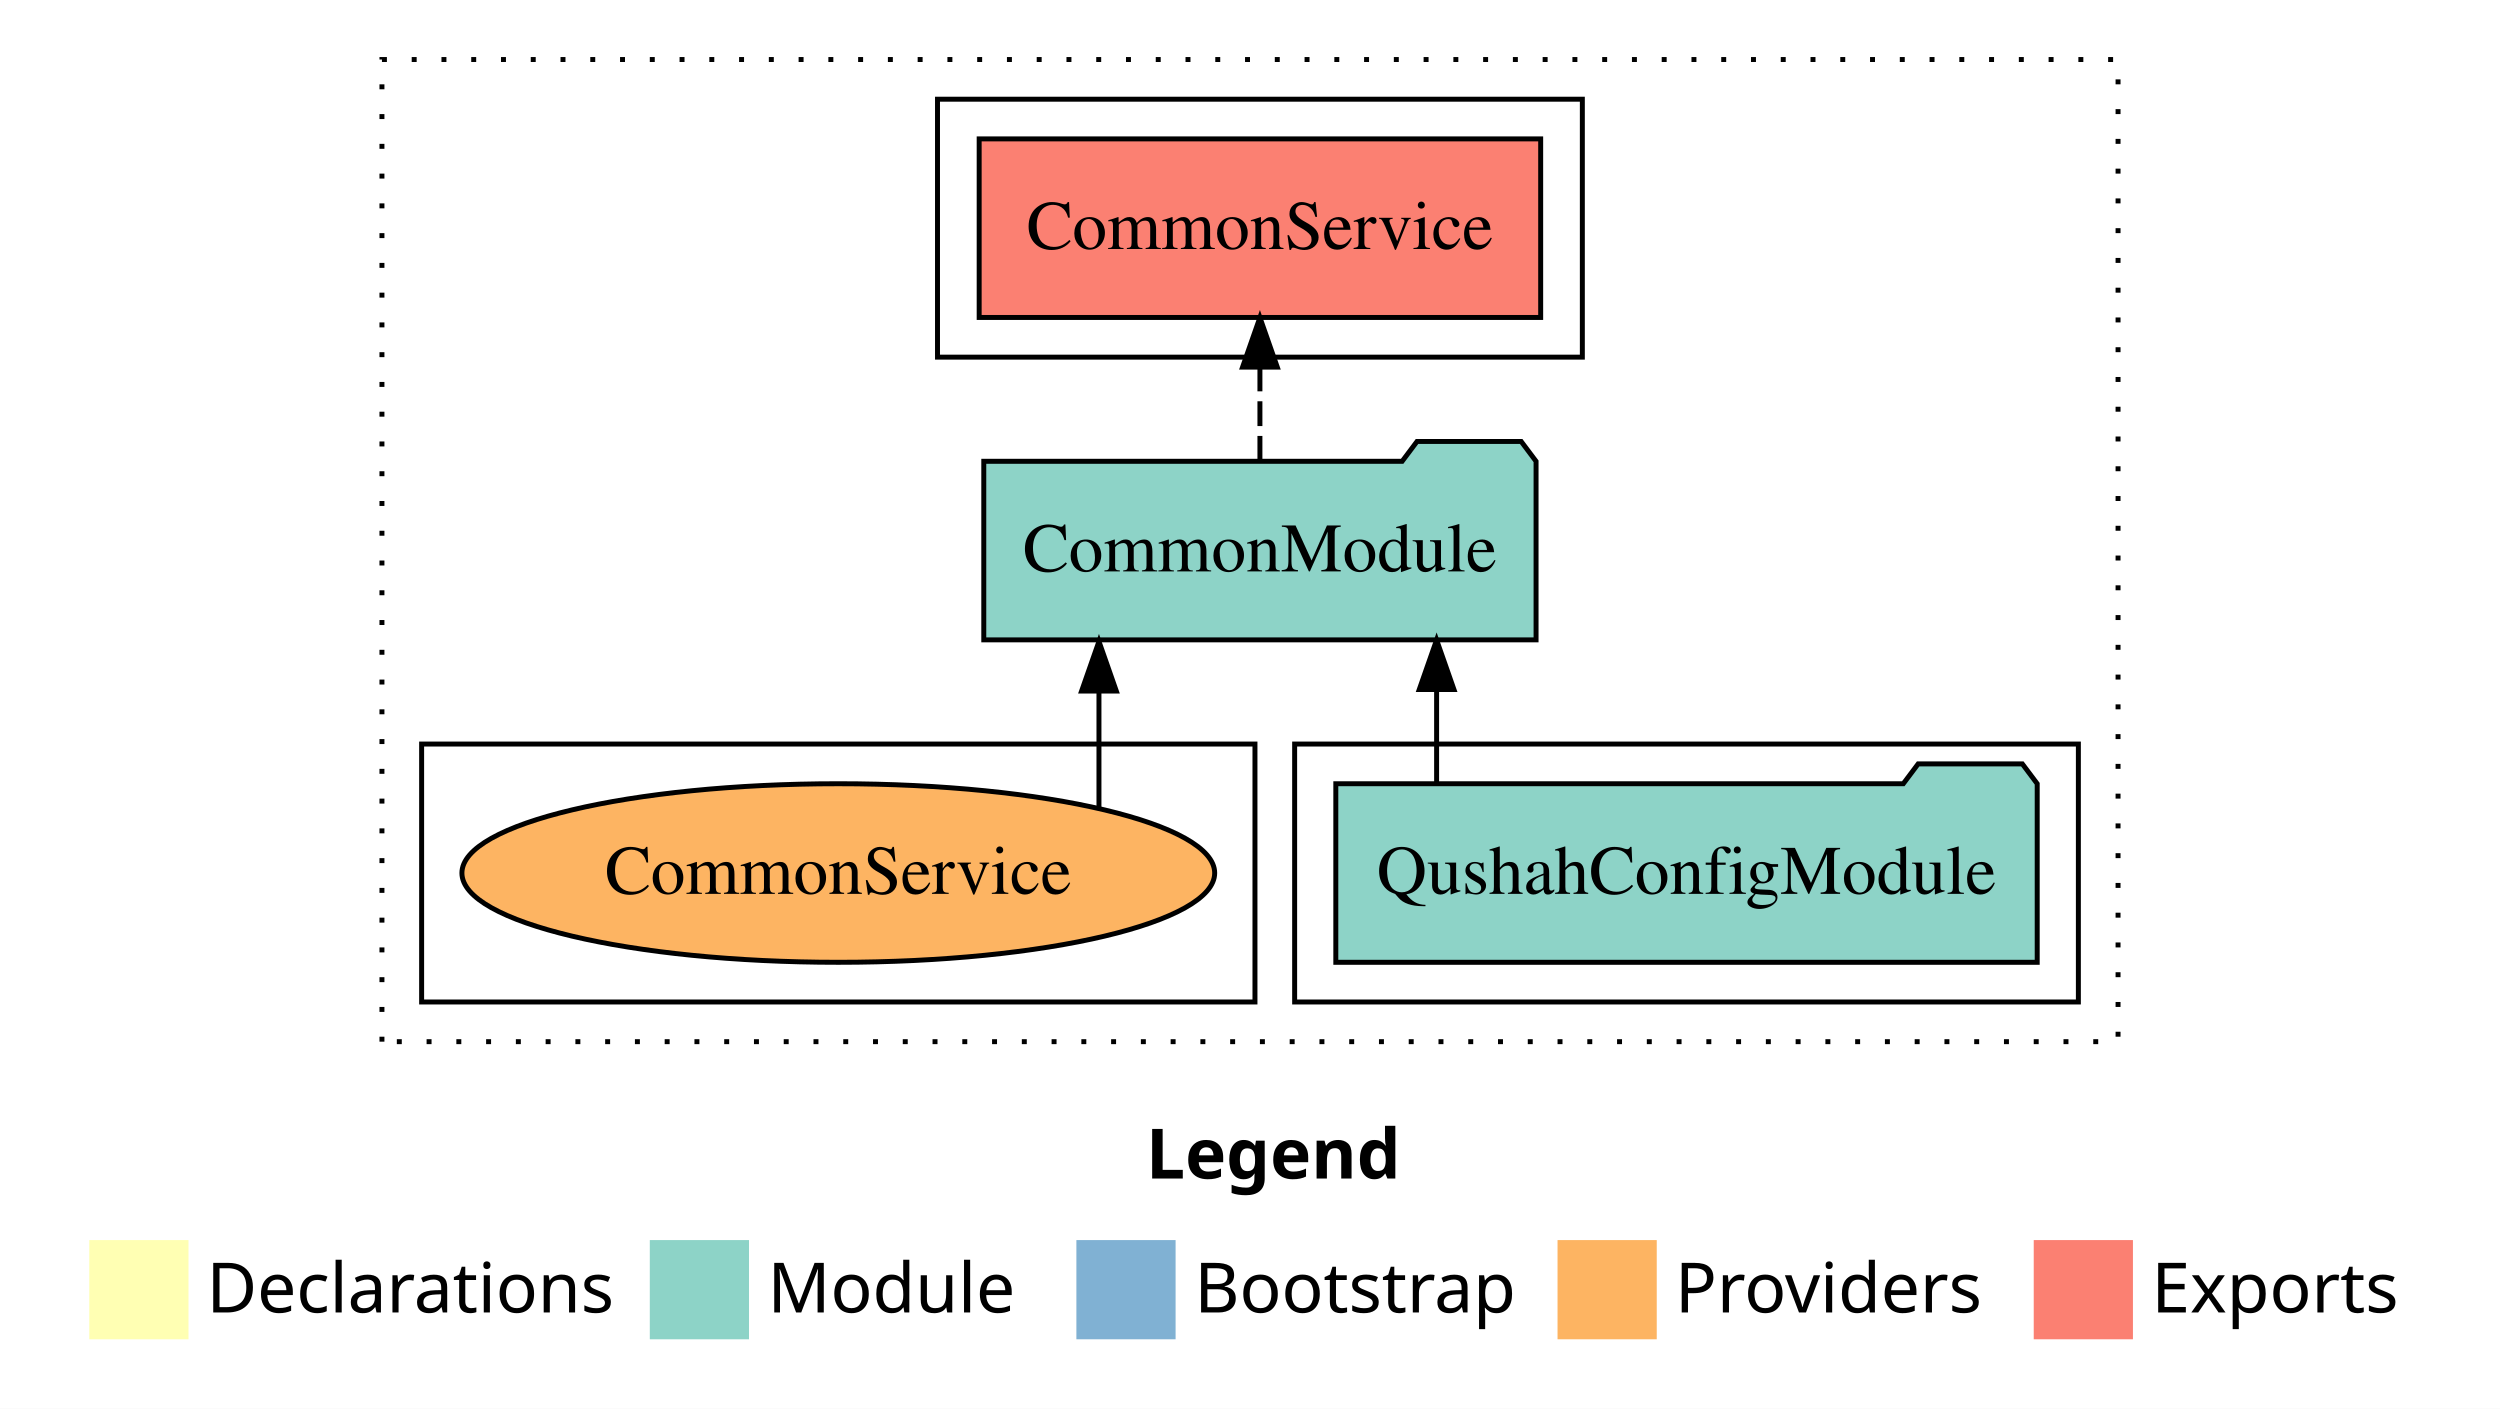
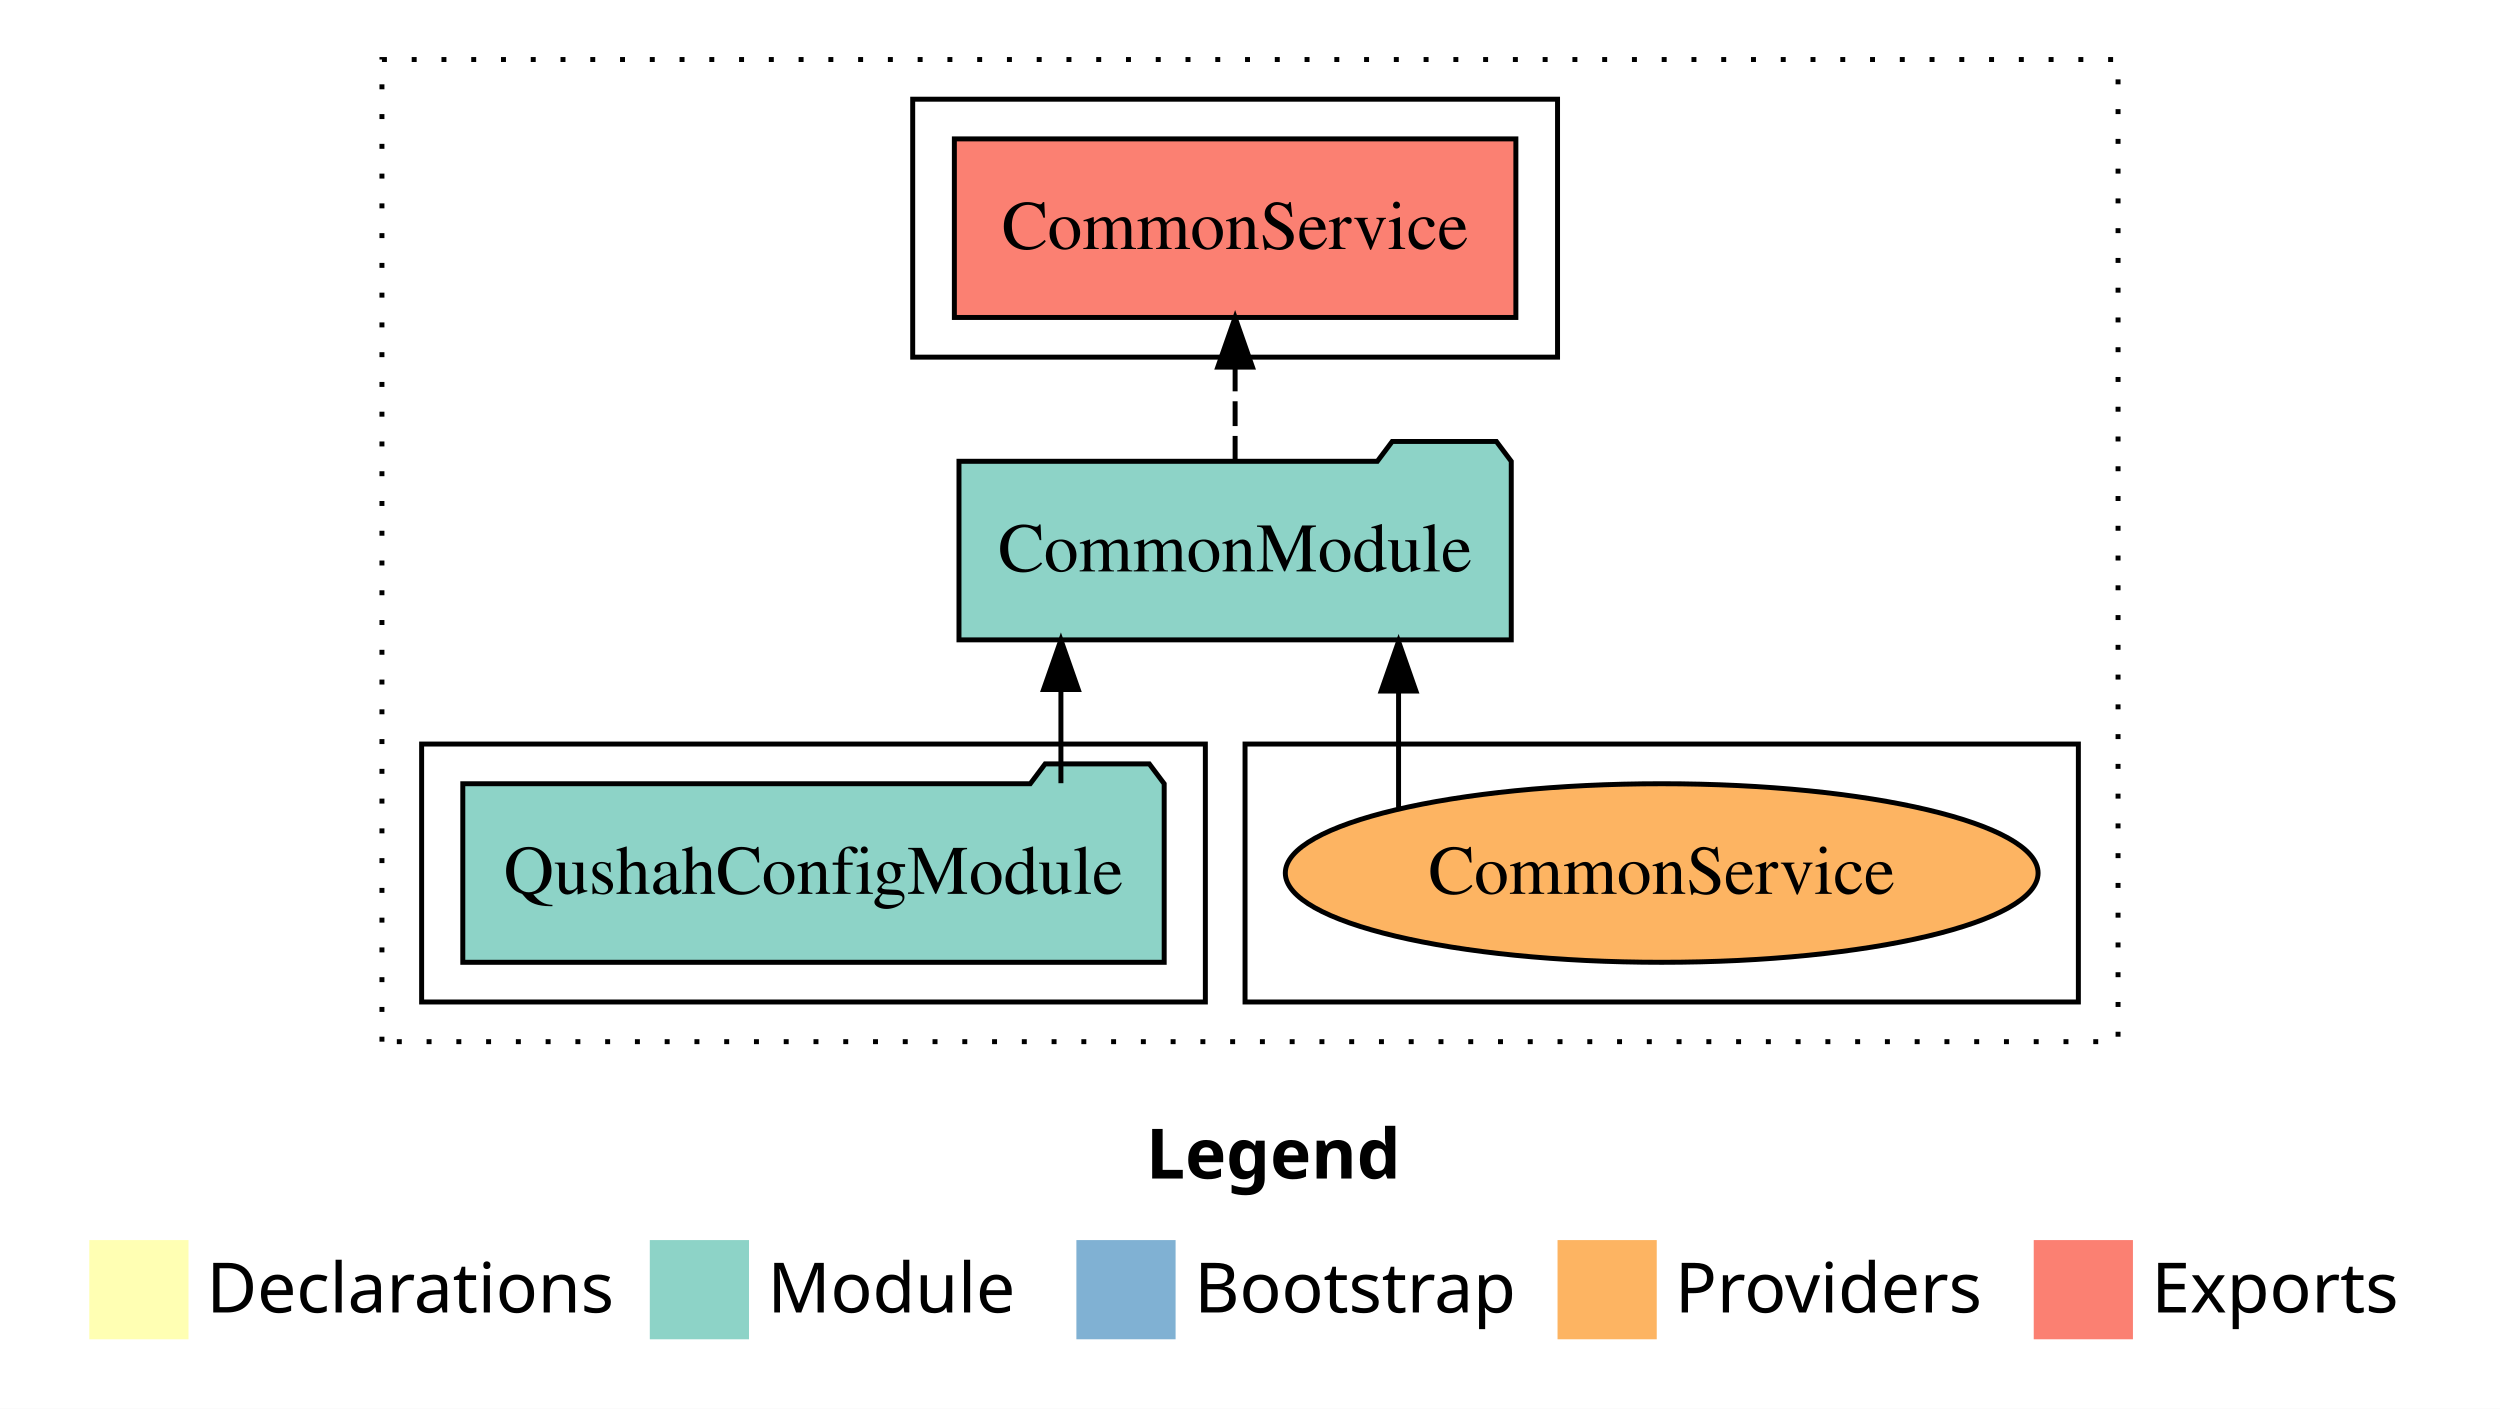
<svg xmlns="http://www.w3.org/2000/svg" width="504pt" height="284pt" viewBox="0.00 0.00 504.00 284.00">
  <g id="graph0" class="graph" transform="scale(1 1) rotate(0) translate(4 280)">
    <polygon fill="white" stroke="transparent" points="-4,4 -4,-280 500,-280 500,4 -4,4" />
    <text text-anchor="start" x="227.01" y="-42.4" font-family="Times-12" font-weight="bold" font-size="14.00">Legend</text>
    <polygon fill="#ffffb3" stroke="transparent" points="14,-10 14,-30 34,-30 34,-10 14,-10" />
    <text text-anchor="start" x="37.63" y="-15.4" font-family="Times-12" font-size="14.00">  Declarations</text>
    <polygon fill="#8dd3c7" stroke="transparent" points="127,-10 127,-30 147,-30 147,-10 127,-10" />
    <text text-anchor="start" x="150.73" y="-15.4" font-family="Times-12" font-size="14.00">  Module</text>
    <polygon fill="#80b1d3" stroke="transparent" points="213,-10 213,-30 233,-30 233,-10 213,-10" />
    <text text-anchor="start" x="236.78" y="-15.4" font-family="Times-12" font-size="14.00">  Bootstrap</text>
    <polygon fill="#fdb462" stroke="transparent" points="310,-10 310,-30 330,-30 330,-10 310,-10" />
    <text text-anchor="start" x="333.67" y="-15.4" font-family="Times-12" font-size="14.00">  Providers</text>
    <polygon fill="#fb8072" stroke="transparent" points="406,-10 406,-30 426,-30 426,-10 406,-10" />
    <text text-anchor="start" x="429.73" y="-15.4" font-family="Times-12" font-size="14.00">  Exports</text>
    <g id="clust1" class="cluster">
      <polygon fill="none" stroke="black" stroke-dasharray="1,5" points="73,-70 73,-268 423,-268 423,-70 73,-70" />
    </g>
    <g id="clust4" class="cluster">
-       <polygon fill="none" stroke="black" points="185,-208 185,-260 315,-260 315,-208 185,-208" />
+       <polygon fill="none" stroke="black" points="180,-208 180,-260 310,-260 310,-208 180,-208" />
+     </g>
+     <g id="clust6" class="cluster">
+       <polygon fill="none" stroke="black" points="247,-78 247,-130 415,-130 415,-78 247,-78" />
    </g>
    <g id="clust3" class="cluster">
-       <polygon fill="none" stroke="black" points="257,-78 257,-130 415,-130 415,-78 257,-78" />
-     </g>
-     <g id="clust6" class="cluster">
-       <polygon fill="none" stroke="black" points="81,-78 81,-130 249,-130 249,-78 81,-78" />
+       <polygon fill="none" stroke="black" points="81,-78 81,-130 239,-130 239,-78 81,-78" />
    </g>
    <g id="node1" class="node">
-       <polygon fill="#8dd3c7" stroke="black" points="406.7,-122 403.7,-126 382.7,-126 379.7,-122 265.3,-122 265.3,-86 406.7,-86 406.7,-122" />
-       <text text-anchor="middle" x="336" y="-99.8" font-family="Times,serif" font-size="14.00">QushahConfigModule</text>
+       <polygon fill="#8dd3c7" stroke="black" points="230.7,-122 227.7,-126 206.7,-126 203.7,-122 89.3,-122 89.3,-86 230.7,-86 230.7,-122" />
+       <text text-anchor="middle" x="160" y="-99.8" font-family="Times,serif" font-size="14.00">QushahConfigModule</text>
    </g>
    <g id="node2" class="node">
-       <polygon fill="#8dd3c7" stroke="black" points="305.67,-187 302.67,-191 281.67,-191 278.67,-187 194.33,-187 194.33,-151 305.67,-151 305.67,-187" />
-       <text text-anchor="middle" x="250" y="-164.8" font-family="Times,serif" font-size="14.00">CommonModule</text>
+       <polygon fill="#8dd3c7" stroke="black" points="300.67,-187 297.67,-191 276.67,-191 273.67,-187 189.33,-187 189.33,-151 300.67,-151 300.67,-187" />
+       <text text-anchor="middle" x="245" y="-164.8" font-family="Times,serif" font-size="14.00">CommonModule</text>
    </g>
    <g id="edge1" class="edge">
-       <path fill="none" stroke="black" d="M285.62,-122.11C285.62,-122.11 285.62,-140.99 285.62,-140.99" />
-       <polygon fill="black" stroke="black" points="282.12,-140.99 285.62,-150.99 289.12,-140.99 282.12,-140.99" />
+       <path fill="none" stroke="black" d="M209.88,-122.11C209.88,-122.11 209.88,-140.99 209.88,-140.99" />
+       <polygon fill="black" stroke="black" points="206.38,-140.99 209.88,-150.99 213.38,-140.99 206.38,-140.99" />
    </g>
    <g id="node3" class="node">
-       <polygon fill="#fb8072" stroke="black" points="306.6,-252 193.4,-252 193.4,-216 306.6,-216 306.6,-252" />
-       <text text-anchor="middle" x="250" y="-229.8" font-family="Times,serif" font-size="14.00">CommonService </text>
+       <polygon fill="#fb8072" stroke="black" points="301.6,-252 188.4,-252 188.4,-216 301.6,-216 301.6,-252" />
+       <text text-anchor="middle" x="245" y="-229.8" font-family="Times,serif" font-size="14.00">CommonService </text>
    </g>
    <g id="edge2" class="edge">
-       <path fill="none" stroke="black" stroke-dasharray="5,2" d="M250,-187.11C250,-187.11 250,-205.99 250,-205.99" />
-       <polygon fill="black" stroke="black" points="246.5,-205.99 250,-215.99 253.5,-205.99 246.5,-205.99" />
+       <path fill="none" stroke="black" stroke-dasharray="5,2" d="M245,-187.11C245,-187.11 245,-205.99 245,-205.99" />
+       <polygon fill="black" stroke="black" points="241.5,-205.99 245,-215.99 248.5,-205.99 241.5,-205.99" />
    </g>
    <g id="node4" class="node">
-       <ellipse fill="#fdb462" stroke="black" cx="165" cy="-104" rx="75.88" ry="18" />
-       <text text-anchor="middle" x="165" y="-99.8" font-family="Times,serif" font-size="14.00">CommonService</text>
+       <ellipse fill="#fdb462" stroke="black" cx="331" cy="-104" rx="75.88" ry="18" />
+       <text text-anchor="middle" x="331" y="-99.8" font-family="Times,serif" font-size="14.00">CommonService</text>
    </g>
    <g id="edge3" class="edge">
-       <path fill="none" stroke="black" d="M217.55,-117.15C217.55,-117.15 217.55,-140.69 217.55,-140.69" />
-       <polygon fill="black" stroke="black" points="214.05,-140.69 217.55,-150.69 221.05,-140.69 214.05,-140.69" />
+       <path fill="none" stroke="black" d="M277.95,-117.15C277.95,-117.15 277.95,-140.69 277.95,-140.69" />
+       <polygon fill="black" stroke="black" points="274.45,-140.69 277.95,-150.69 281.45,-140.69 274.45,-140.69" />
    </g>
  </g>
</svg>
